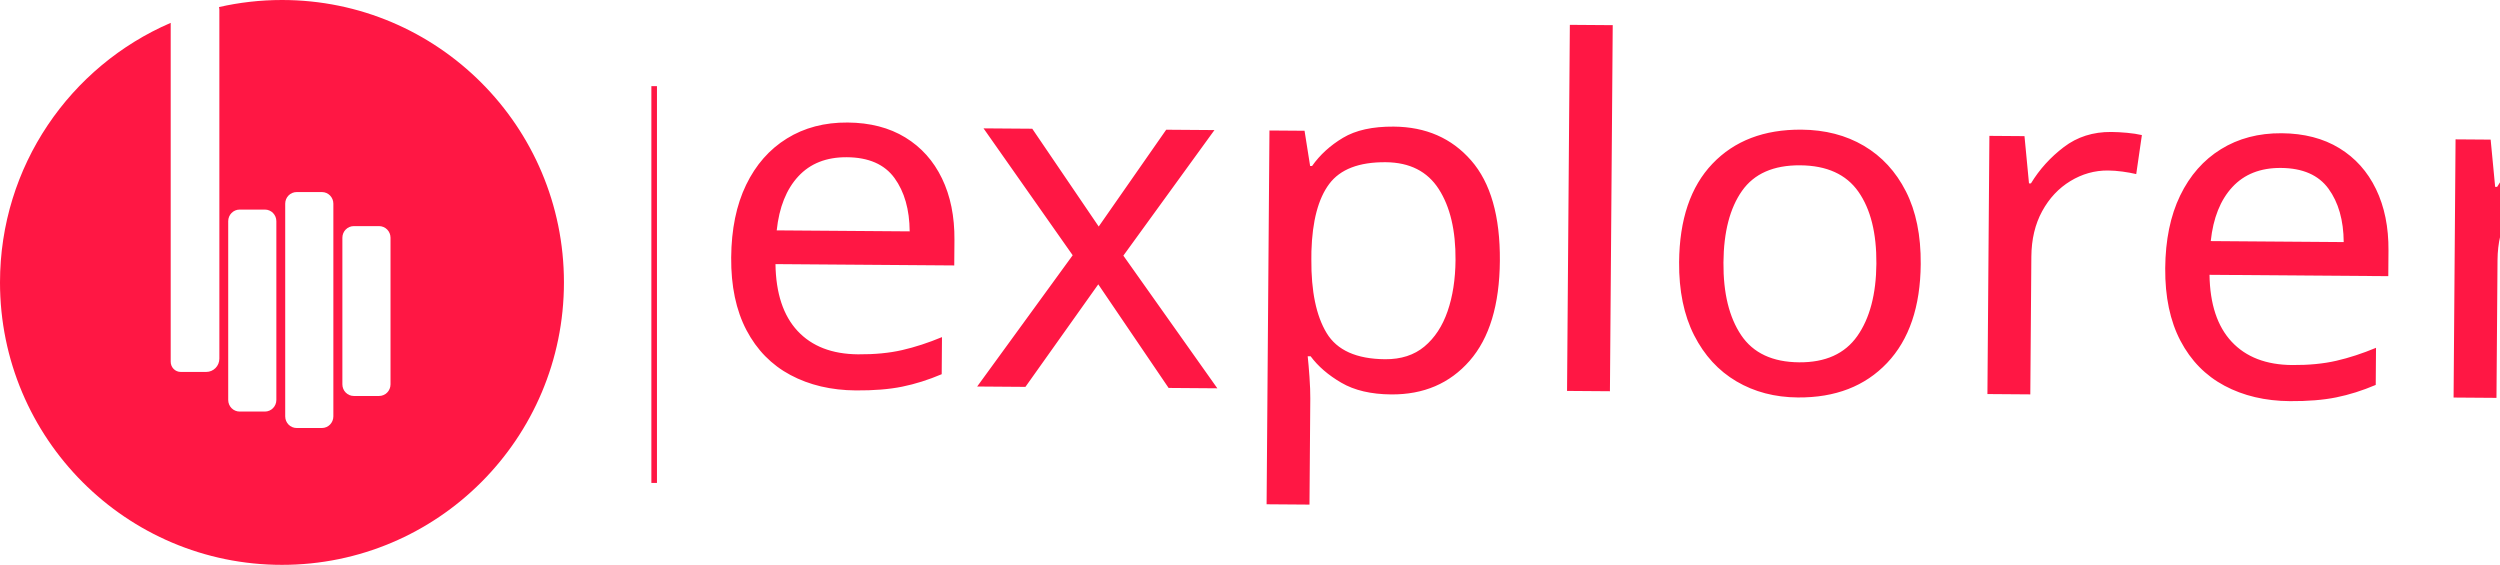
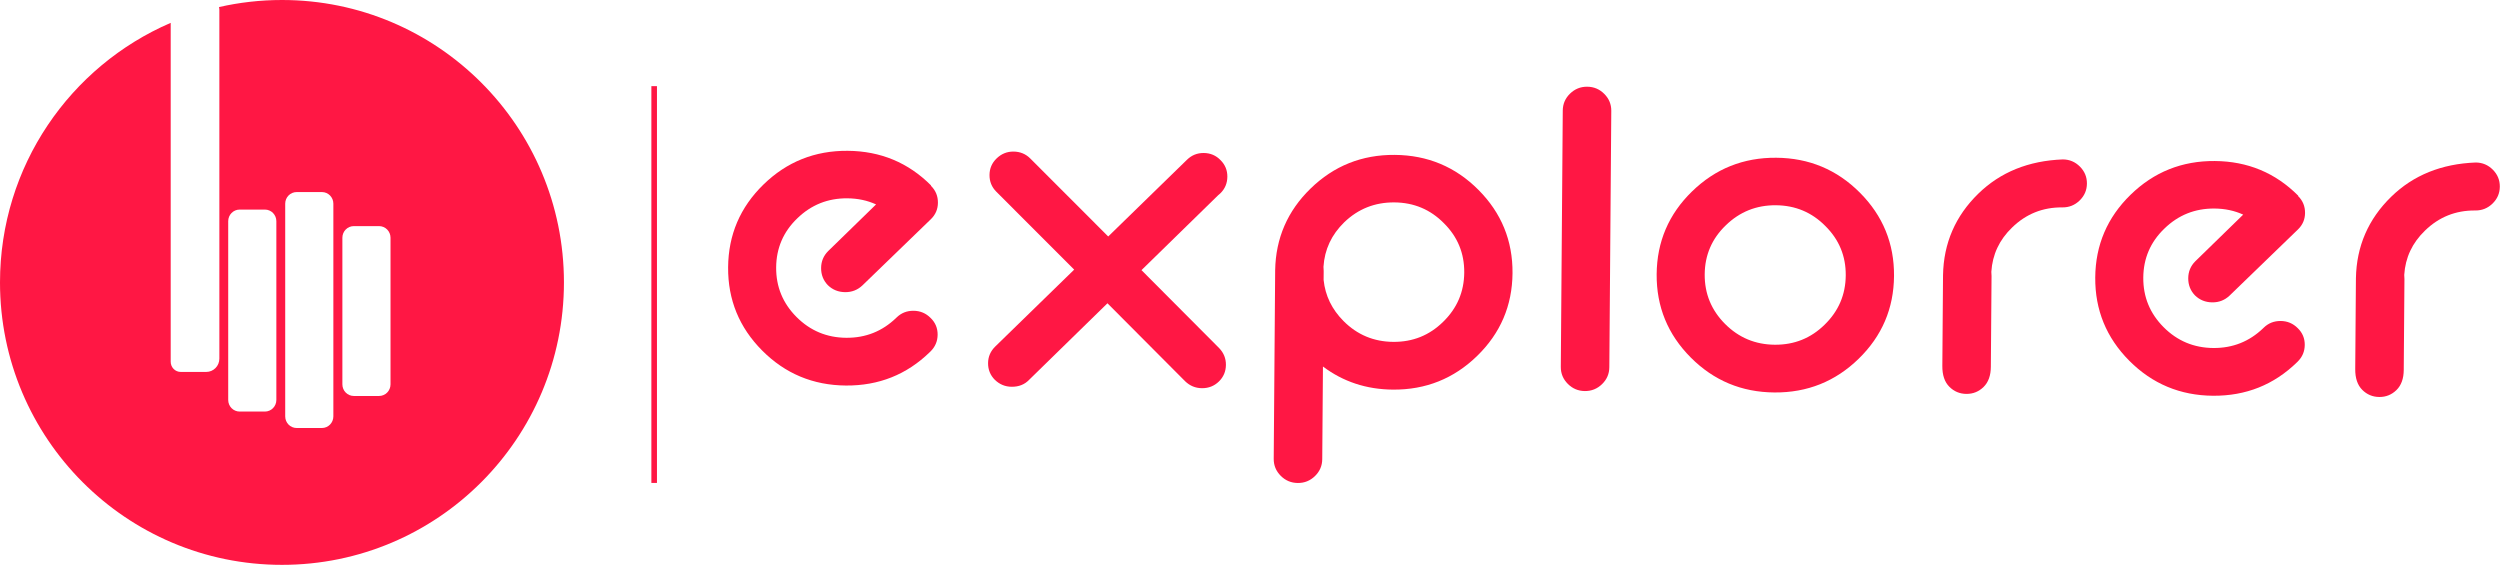
<svg xmlns="http://www.w3.org/2000/svg" version="1.1" id="svg2" xml:space="preserve" width="1505.859" height="340.236" viewBox="0 0 1505.859 340.236">
  <defs id="defs6">
    <clipPath clipPathUnits="userSpaceOnUse" id="clipPath18">
      <path d="M 0,595.28 H 841.89 V 0 H 0 Z" id="path16" />
    </clipPath>
  </defs>
  <g id="g10" transform="matrix(1.333333,0,0,-1.333333,106.4323,437.4951)">
-     <text transform="matrix(1.005591,-0.0075122,-0.00759745,-0.9943838,0,0)" style="font-variant:normal;font-weight:normal;font-stretch:normal;font-size:218.83px;font-family:'Neon 80s';-inkscape-font-specification:Neon80s;writing-mode:lr-tb;fill:#ff1744;fill-opacity:1;fill-rule:nonzero;stroke:none;stroke-width:1.335" id="text22" x="235.447" y="-157.086">
-       <tspan id="tspan20" style="fill:#ff1744;fill-opacity:1;stroke-width:1.335" x="235.447" y="-157.086">explorer</tspan>
-     </text>
+     <g aria-label="explorer" transform="matrix(1.005591,-0.0075122,-0.00759745,-0.9943838,0,0)" style="font-variant:normal;font-weight:normal;font-stretch:normal;font-size:218.83px;font-family:'Neon 80s';-inkscape-font-specification:Neon80s;writing-mode:lr-tb;fill:#ff1744;fill-opacity:1;fill-rule:nonzero;stroke:none;stroke-width:1.335" id="text22">
+       <path d="m 312.38,-239.468 q -5.877,-2.671 -12.929,-2.671 -13.143,0 -22.439,9.296 -9.296,9.189 -9.296,22.332 0,13.143 9.296,22.439 9.296,9.296 22.439,9.296 13.036,0 22.332,-9.189 0.107,-0.107 0.214,-0.214 3.099,-3.099 7.586,-3.099 4.488,0 7.693,3.206 3.206,3.099 3.206,7.586 0,4.488 -3.206,7.693 -0.107,0.107 -0.214,0.214 -15.493,15.493 -37.611,15.493 -22.118,0 -37.718,-15.6 -15.6,-15.6 -15.6,-37.718 0,-22.118 15.6,-37.718 15.6,-15.6 37.718,-15.6 22.118,0 37.611,15.493 l -0.107,0.107 q 0,0.107 0.107,0.107 3.099,3.099 3.099,7.586 0,4.381 -3.099,7.48 l -30.559,30.346 q -3.206,3.099 -7.693,3.099 -4.595,0 -7.8,-3.099 -3.099,-3.206 -3.099,-7.8 0,-4.488 3.099,-7.693 z" style="fill:#ff1744;fill-opacity:1;stroke-width:1.335" id="path22" />
+       <path d="m 401.6,-210.512 -35.261,-35.154 q -3.099,-3.099 -3.099,-7.586 0,-4.381 3.099,-7.48 3.206,-3.206 7.586,-3.206 4.488,0 7.586,3.099 l 35.261,35.154 35.047,-35.047 0.107,-0.107 q 3.099,-3.099 7.48,-3.099 4.488,0 7.586,3.206 3.099,3.099 3.099,7.48 0,4.488 -3.099,7.586 -0.427,0.427 -0.962,0.855 l -34.192,34.299 35.154,35.154 q 3.099,3.206 3.099,7.586 0,4.488 -3.099,7.586 -3.099,3.099 -7.586,3.099 -4.381,0 -7.586,-3.099 l -35.154,-35.154 -34.94,35.047 q -2.992,3.206 -7.8,3.206 -4.381,0 -7.586,-3.099 -3.099,-3.099 -3.099,-7.586 0,-4.381 3.206,-7.586 z" style="fill:#ff1744;fill-opacity:1;stroke-width:1.335" id="path24" />
+       <path d="m 513.579,-212.649 q 0.107,0.962 0.107,1.923 v 4.06 q 1.175,10.685 9.082,18.592 9.296,9.296 22.439,9.296 13.143,0 22.332,-9.296 9.296,-9.296 9.296,-22.439 0,-13.143 -9.296,-22.332 -9.189,-9.296 -22.332,-9.296 -13.143,0 -22.439,9.189 -8.548,8.548 -9.189,20.302 z m -21.691,1.71 q 0.214,-21.797 15.6,-37.184 15.6,-15.6 37.718,-15.6 22.118,0 37.718,15.6 15.6,15.6 15.6,37.718 0,22.118 -15.6,37.718 -15.6,15.6 -37.718,15.6 -17.844,0 -31.521,-10.258 v 42.099 q 0,4.488 -3.206,7.693 -3.206,3.206 -7.693,3.206 -4.488,0 -7.693,-3.206 -3.206,-3.206 -3.206,-7.693 z" style="fill:#ff1744;fill-opacity:1;stroke-width:1.335" id="path27" />
+       <path d="m 631.435,-295.351 q 4.488,0 7.693,3.206 3.206,3.206 3.206,7.693 v 116.467 q 0,4.488 -3.206,7.693 -3.206,3.206 -7.693,3.206 -4.488,0 -7.693,-3.206 -3.206,-3.206 -3.206,-7.693 v -116.467 q 0,-4.488 3.206,-7.693 3.206,-3.206 7.693,-3.206 z" style="fill:#ff1744;fill-opacity:1;stroke-width:1.335" id="path29" />
+       <path d="m 716.595,-263.723 q 22.118,0 37.718,15.6 15.6,15.6 15.6,37.718 0,22.118 -15.6,37.718 -15.6,15.6 -37.718,15.6 -22.118,0 -37.718,-15.6 -15.6,-15.6 -15.6,-37.718 0,-22.118 15.6,-37.718 15.6,-15.6 37.718,-15.6 z m 0,21.584 q -13.143,0 -22.439,9.296 -9.296,9.189 -9.296,22.332 0,13.143 9.296,22.439 9.296,9.296 22.439,9.296 13.143,0 22.332,-9.296 9.296,-9.296 9.296,-22.439 0,-13.143 -9.296,-22.332 -9.189,-9.296 -22.332,-9.296 z" style="fill:#ff1744;fill-opacity:1;stroke-width:1.335" id="path31" />
+       <path d="m 845.35,-263.937 q 4.488,0 7.693,3.206 3.206,3.206 3.206,7.693 0,4.488 -3.206,7.693 -3.206,3.206 -7.693,3.206 h -0.107 q -13.143,0 -22.439,9.296 -8.548,8.441 -9.189,20.195 0.107,0.962 0.107,1.923 v 41.244 q 0,5.984 -3.206,9.189 -3.206,3.206 -7.693,3.206 -4.488,0 -7.693,-3.206 -3.206,-3.206 -3.206,-9.403 v -41.244 q 0.214,-21.797 15.6,-37.184 14.745,-14.745 37.825,-15.814 z" style="fill:#ff1744;fill-opacity:1;stroke-width:1.335" id="path33" />
+       <path d="m 926.556,-239.468 q -5.877,-2.671 -12.929,-2.671 -13.143,0 -22.439,9.296 -9.296,9.189 -9.296,22.332 0,13.143 9.296,22.439 9.296,9.296 22.439,9.296 13.036,0 22.332,-9.189 0.107,-0.107 0.214,-0.214 3.099,-3.099 7.586,-3.099 4.488,0 7.693,3.206 3.206,3.099 3.206,7.586 0,4.488 -3.206,7.693 -0.107,0.107 -0.214,0.214 -15.493,15.493 -37.611,15.493 -22.118,0 -37.718,-15.6 -15.6,-15.6 -15.6,-37.718 0,-22.118 15.6,-37.718 15.6,-15.6 37.718,-15.6 22.118,0 37.611,15.493 l -0.107,0.107 q 0,0.107 0.107,0.107 3.099,3.099 3.099,7.586 0,4.381 -3.099,7.48 l -30.559,30.346 q -3.206,3.099 -7.693,3.099 -4.595,0 -7.8,-3.099 -3.099,-3.206 -3.099,-7.8 0,-4.488 3.099,-7.693 z" style="fill:#ff1744;fill-opacity:1;stroke-width:1.335" id="path35" />
+       <path d="m 1030.842,-263.937 q 4.488,0 7.693,3.206 3.205,3.206 3.205,7.693 0,4.488 -3.205,7.693 -3.205,3.206 -7.693,3.206 h -0.107 q -13.143,0 -22.439,9.296 -8.548,8.441 -9.189,20.195 0.107,0.962 0.107,1.923 v 41.244 q 0,5.984 -3.206,9.189 -3.206,3.206 -7.693,3.206 -4.488,0 -7.693,-3.206 -3.206,-3.206 -3.206,-9.403 v -41.244 q 0.214,-21.797 15.6,-37.184 14.745,-14.745 37.825,-15.814 z" style="fill:#ff1744;fill-opacity:1;stroke-width:1.335" id="path37" />
+     </g>
    <g id="g24" transform="matrix(1.455822,0,0,1.474619,96.59667,154.4805)" style="fill:#ff1744;fill-opacity:1">
      <path d="m 0,0 c 0,-1.964 -1.592,-3.556 -3.556,-3.556 h -7.829 c -1.963,0 -3.554,1.592 -3.554,3.556 v 44.927 c 0,1.964 1.591,3.556 3.554,3.556 h 7.829 C -1.592,48.483 0,46.891 0,44.927 Z m -17.738,-9.813 c 0,-1.964 -1.592,-3.556 -3.556,-3.556 h -7.829 c -1.964,0 -3.556,1.592 -3.556,3.556 v 65.171 c 0,1.964 1.592,3.556 3.556,3.556 h 7.829 c 1.964,0 3.556,-1.592 3.556,-3.556 z m -17.689,5.035 c 0,-1.963 -1.592,-3.555 -3.555,-3.555 h -7.83 c -1.963,0 -3.555,1.592 -3.555,3.555 v 54.772 c 0,1.964 1.592,3.555 3.555,3.555 h 7.83 c 1.963,0 3.555,-1.591 3.555,-3.555 z m 1.743,122.531 c -6.72,0 -13.263,-0.751 -19.548,-2.17 0.07,-0.281 0.119,-0.571 0.119,-0.874 V 7.878 c 0,-2.248 -1.822,-4.07 -4.07,-4.07 h -7.913 c -1.722,0 -3.117,1.396 -3.117,3.117 V 110.75 c -31.153,-13.245 -52.97,-43.861 -52.97,-79.52 0,-47.785 39.175,-86.523 87.499,-86.523 48.325,0 87.498,38.738 87.498,86.523 0,47.786 -39.173,86.523 -87.498,86.523" style="fill:#ff1744;fill-opacity:1;fill-rule:nonzero;stroke:none" id="path26" />
    </g>
-     <rect style="fill:#ff1744;fill-opacity:1;stroke-width:0.621" id="rect63" width="2.522" height="179.25" x="214.442" y="-289.204" transform="scale(1,-1)" />
+     <path transform="scale(1,-1)" style="fill:#ff1744;fill-opacity:1;stroke-width:0.621" d="m 214.442,-289.204 h 2.522 v 179.25 h -2.522 z" id="rect63" />
  </g>
</svg>
